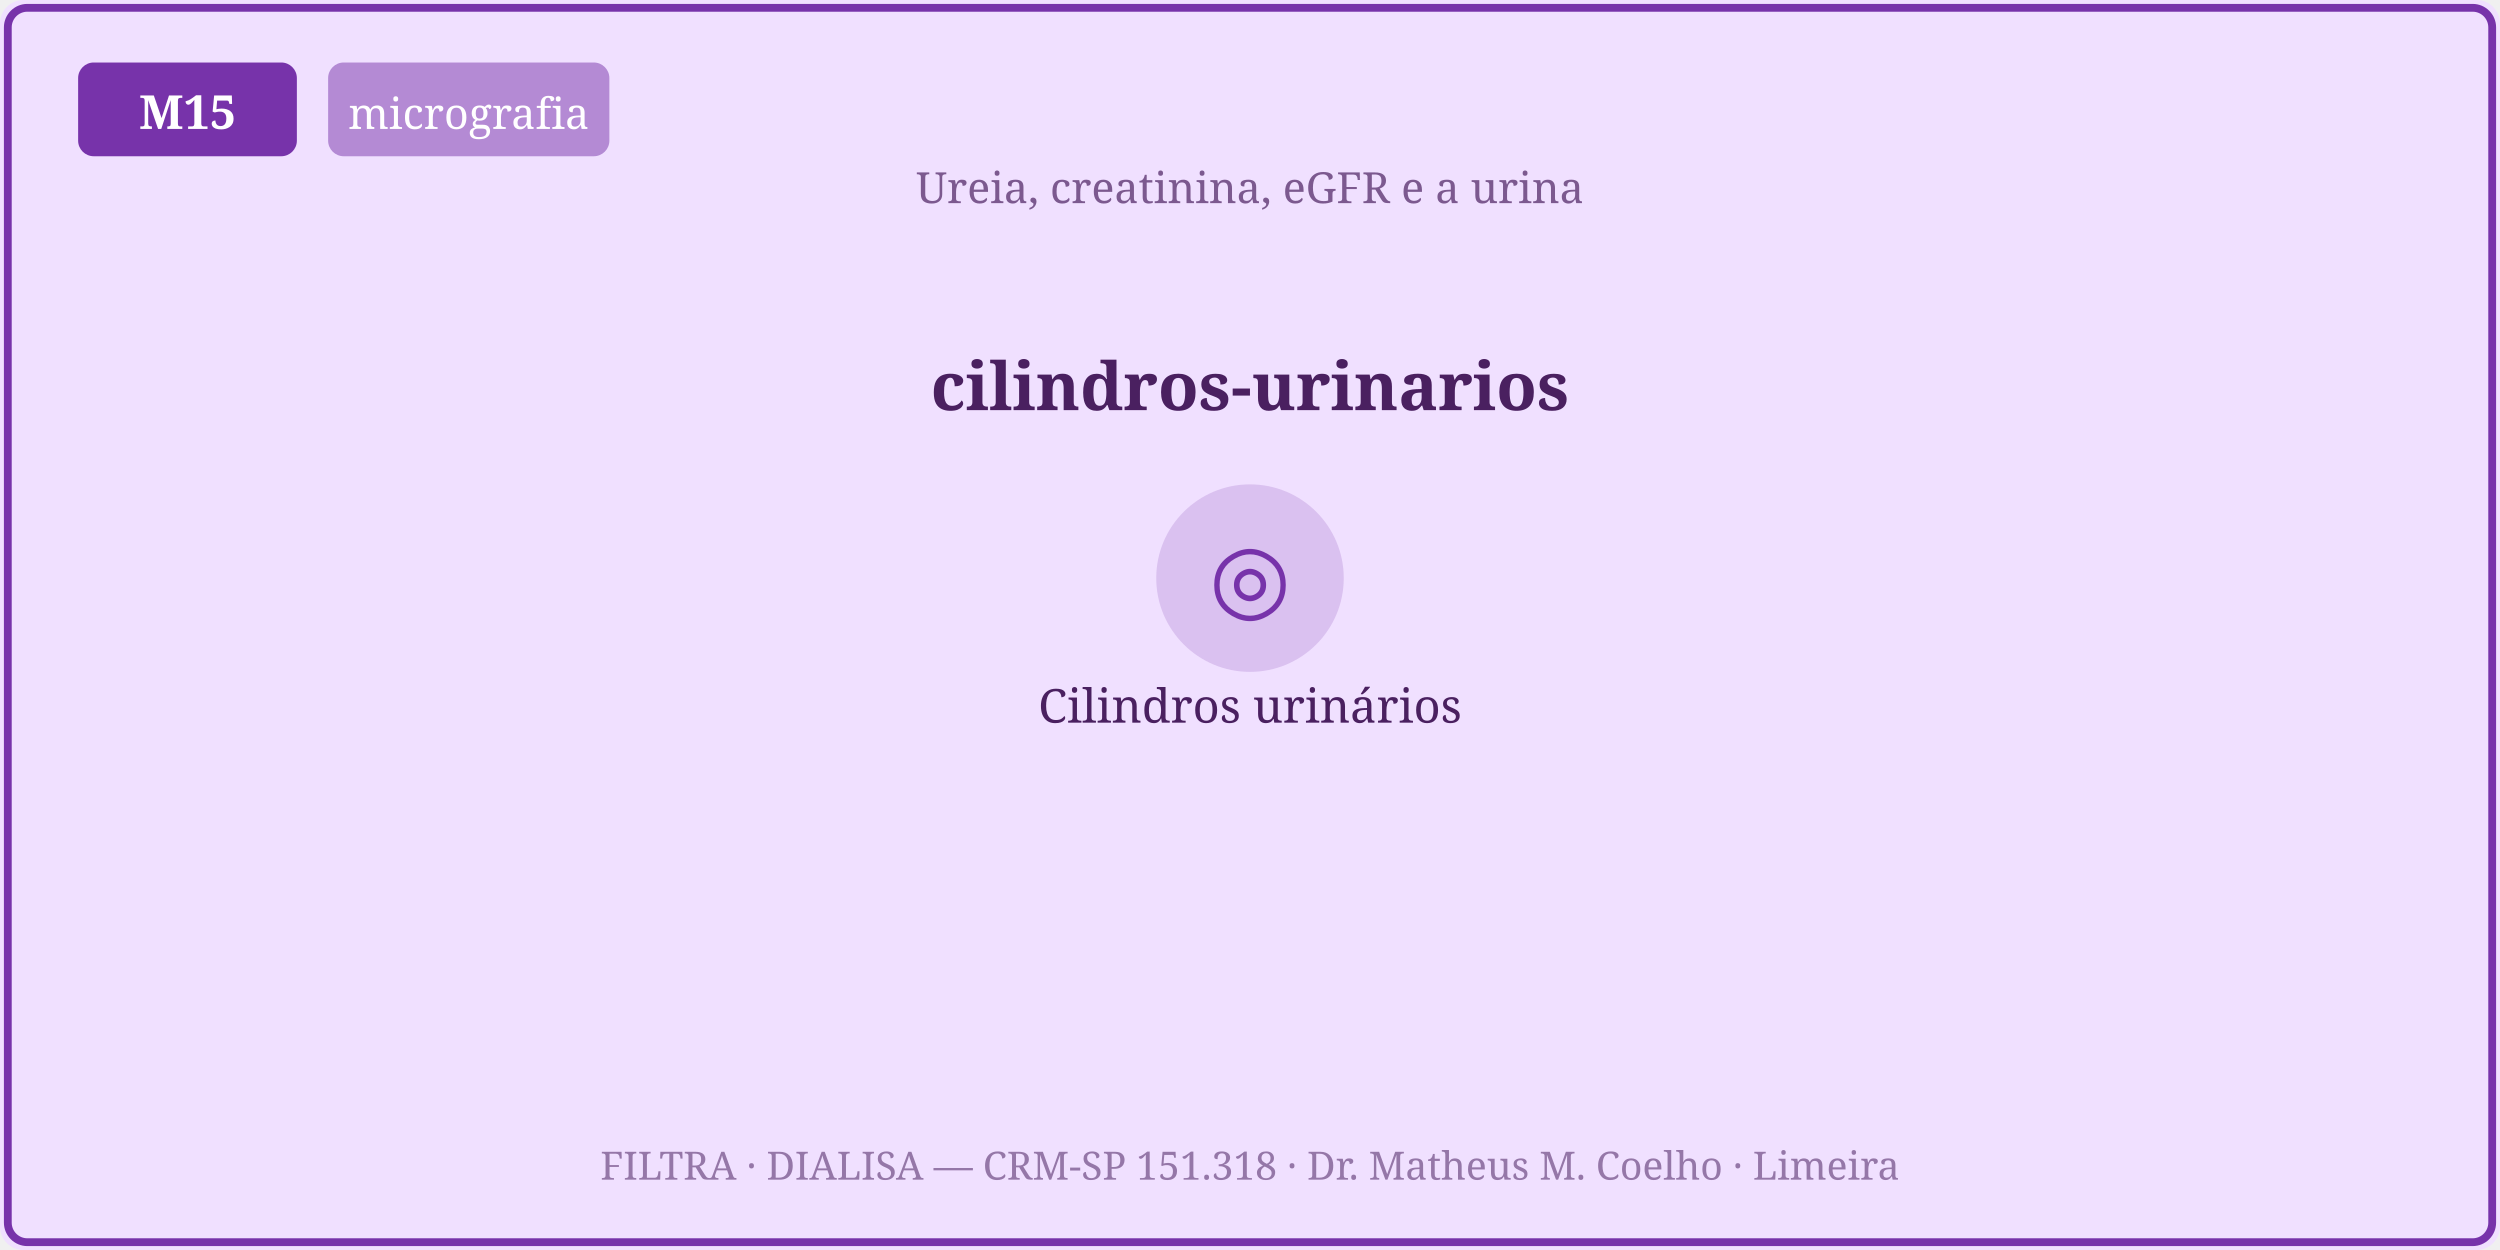
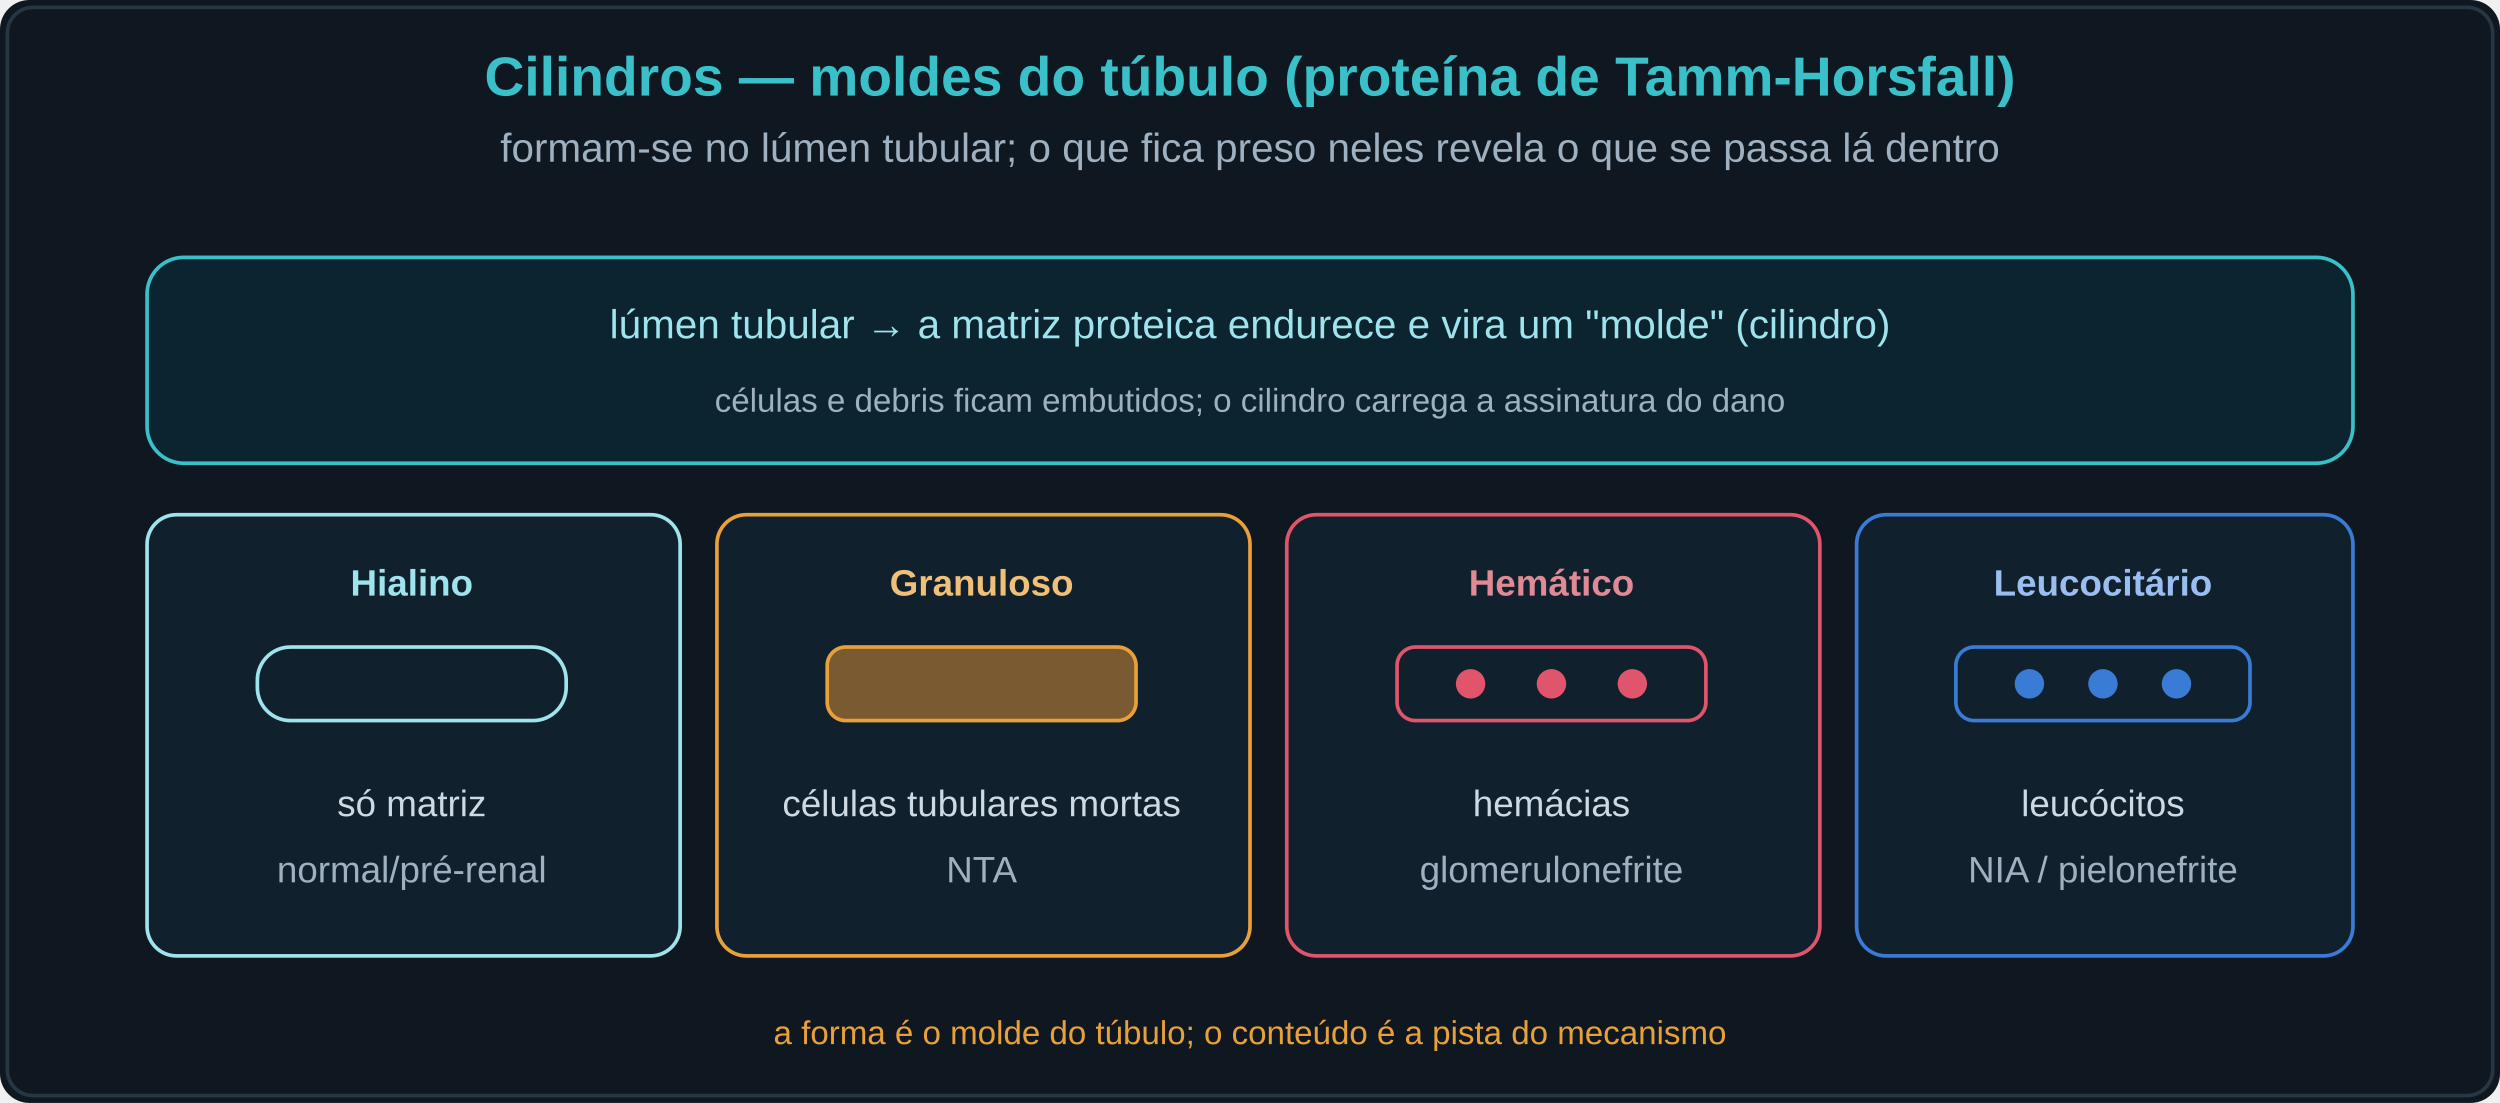
- <svg xmlns="http://www.w3.org/2000/svg" viewBox="0 0 640 320" font-family="Georgia,serif">
-   <rect width="640" height="320" fill="#f0e0ff" rx="6" />
-   <rect x="2" y="2" width="636" height="316" rx="5" fill="none" stroke="#7733aa" stroke-width="2" />
-   <rect x="20" y="16" width="56" height="24" rx="4" fill="#7733aa" />
-   <text x="48" y="33" text-anchor="middle" font-size="12" font-weight="bold" fill="white">M15</text>
-   <rect x="84" y="16" width="72" height="24" rx="4" fill="#7733aa" opacity="0.5" />
-   <text x="120" y="33" text-anchor="middle" font-size="11" fill="white">micrografia</text>
-   <text x="320" y="52" text-anchor="middle" font-size="11" fill="#4a2060" opacity="0.7">Ureia, creatinina, eGFR e a urina</text>
-   <text x="320" y="105" text-anchor="middle" font-size="17" font-weight="bold" fill="#4a2060">cilindros-urinarios</text>
-   <circle cx="320" cy="148" r="24" fill="#7733aa" opacity="0.18" />
-   <text x="320" y="156" text-anchor="middle" font-size="24" fill="#7733aa">◎</text>
-   <text x="320" y="185" text-anchor="middle" font-size="12" fill="#4a2060">Cilindros urinários</text>
-   <text x="320" y="302" text-anchor="middle" font-size="10" fill="#4a2060" opacity="0.55">FILTRA · DIALISA — CRM-SP 151.318 · Dr. Matheus M. Coelho · Limeira</text>
+ <svg xmlns="http://www.w3.org/2000/svg" viewBox="0 0 680 300" font-family="system-ui,Arial,sans-serif">
+   <rect width="680" height="300" rx="8" fill="#0f1720" />
+   <rect x="2" y="2" width="676" height="296" rx="7" fill="none" stroke="#283642" />
+   <text x="340" y="26" text-anchor="middle" font-size="15" font-weight="bold" fill="#39c0c8">Cilindros — moldes do túbulo (proteína de Tamm-Horsfall)</text>
+   <text x="340" y="44" text-anchor="middle" font-size="11" fill="#9fb1c0">formam-se no lúmen tubular; o que fica preso neles revela o que se passa lá dentro</text>
+   <rect x="40" y="70" width="600" height="56" rx="10" fill="#0c2330" stroke="#39c0c8" />
+   <text x="340" y="92" text-anchor="middle" font-size="11" fill="#9fe3ec">lúmen tubular → a matriz proteica endurece e vira um "molde" (cilindro)</text>
+   <text x="340" y="112" text-anchor="middle" font-size="9" fill="#9fb1c0">células e debris ficam embutidos; o cilindro carrega a assinatura do dano</text>
+   <g font-size="10">
+     <rect x="40" y="140" width="145" height="120" rx="8" fill="#10202c" stroke="#9fe3ec" />
+     <text x="112" y="162" text-anchor="middle" fill="#9fe3ec" font-weight="bold">Hialino</text>
+     <rect x="70" y="176" width="84" height="20" rx="9" fill="none" stroke="#9fe3ec" />
+     <text x="112" y="222" text-anchor="middle" fill="#cdd9e3">só matriz</text>
+     <text x="112" y="240" text-anchor="middle" fill="#9fb1c0">normal/pré-renal</text>
+     <rect x="195" y="140" width="145" height="120" rx="8" fill="#10202c" stroke="#e8a13a" />
+     <text x="267" y="162" text-anchor="middle" fill="#f0c078" font-weight="bold">Granuloso</text>
+     <rect x="225" y="176" width="84" height="20" rx="5" fill="#7a5a30" stroke="#e8a13a" />
+     <text x="267" y="222" text-anchor="middle" fill="#cdd9e3">células tubulares mortas</text>
+     <text x="267" y="240" text-anchor="middle" fill="#9fb1c0">NTA</text>
+     <rect x="350" y="140" width="145" height="120" rx="8" fill="#10202c" stroke="#e0556b" />
+     <text x="422" y="162" text-anchor="middle" fill="#e08a96" font-weight="bold">Hemático</text>
+     <rect x="380" y="176" width="84" height="20" rx="5" fill="none" stroke="#e0556b" />
+     <circle cx="400" cy="186" r="4" fill="#e0556b" />
+     <circle cx="422" cy="186" r="4" fill="#e0556b" />
+     <circle cx="444" cy="186" r="4" fill="#e0556b" />
+     <text x="422" y="222" text-anchor="middle" fill="#cdd9e3">hemácias</text>
+     <text x="422" y="240" text-anchor="middle" fill="#9fb1c0">glomerulonefrite</text>
+     <rect x="505" y="140" width="135" height="120" rx="8" fill="#10202c" stroke="#3a7bd5" />
+     <text x="572" y="162" text-anchor="middle" fill="#9bbef0" font-weight="bold">Leucocitário</text>
+     <rect x="532" y="176" width="80" height="20" rx="5" fill="none" stroke="#3a7bd5" />
+     <circle cx="552" cy="186" r="4" fill="#3a7bd5" />
+     <circle cx="572" cy="186" r="4" fill="#3a7bd5" />
+     <circle cx="592" cy="186" r="4" fill="#3a7bd5" />
+     <text x="572" y="222" text-anchor="middle" fill="#cdd9e3">leucócitos</text>
+     <text x="572" y="240" text-anchor="middle" fill="#9fb1c0">NIA / pielonefrite</text>
+   </g>
+   <text x="340" y="284" text-anchor="middle" font-size="9" fill="#e8a13a">a forma é o molde do túbulo; o conteúdo é a pista do mecanismo</text>
</svg>
